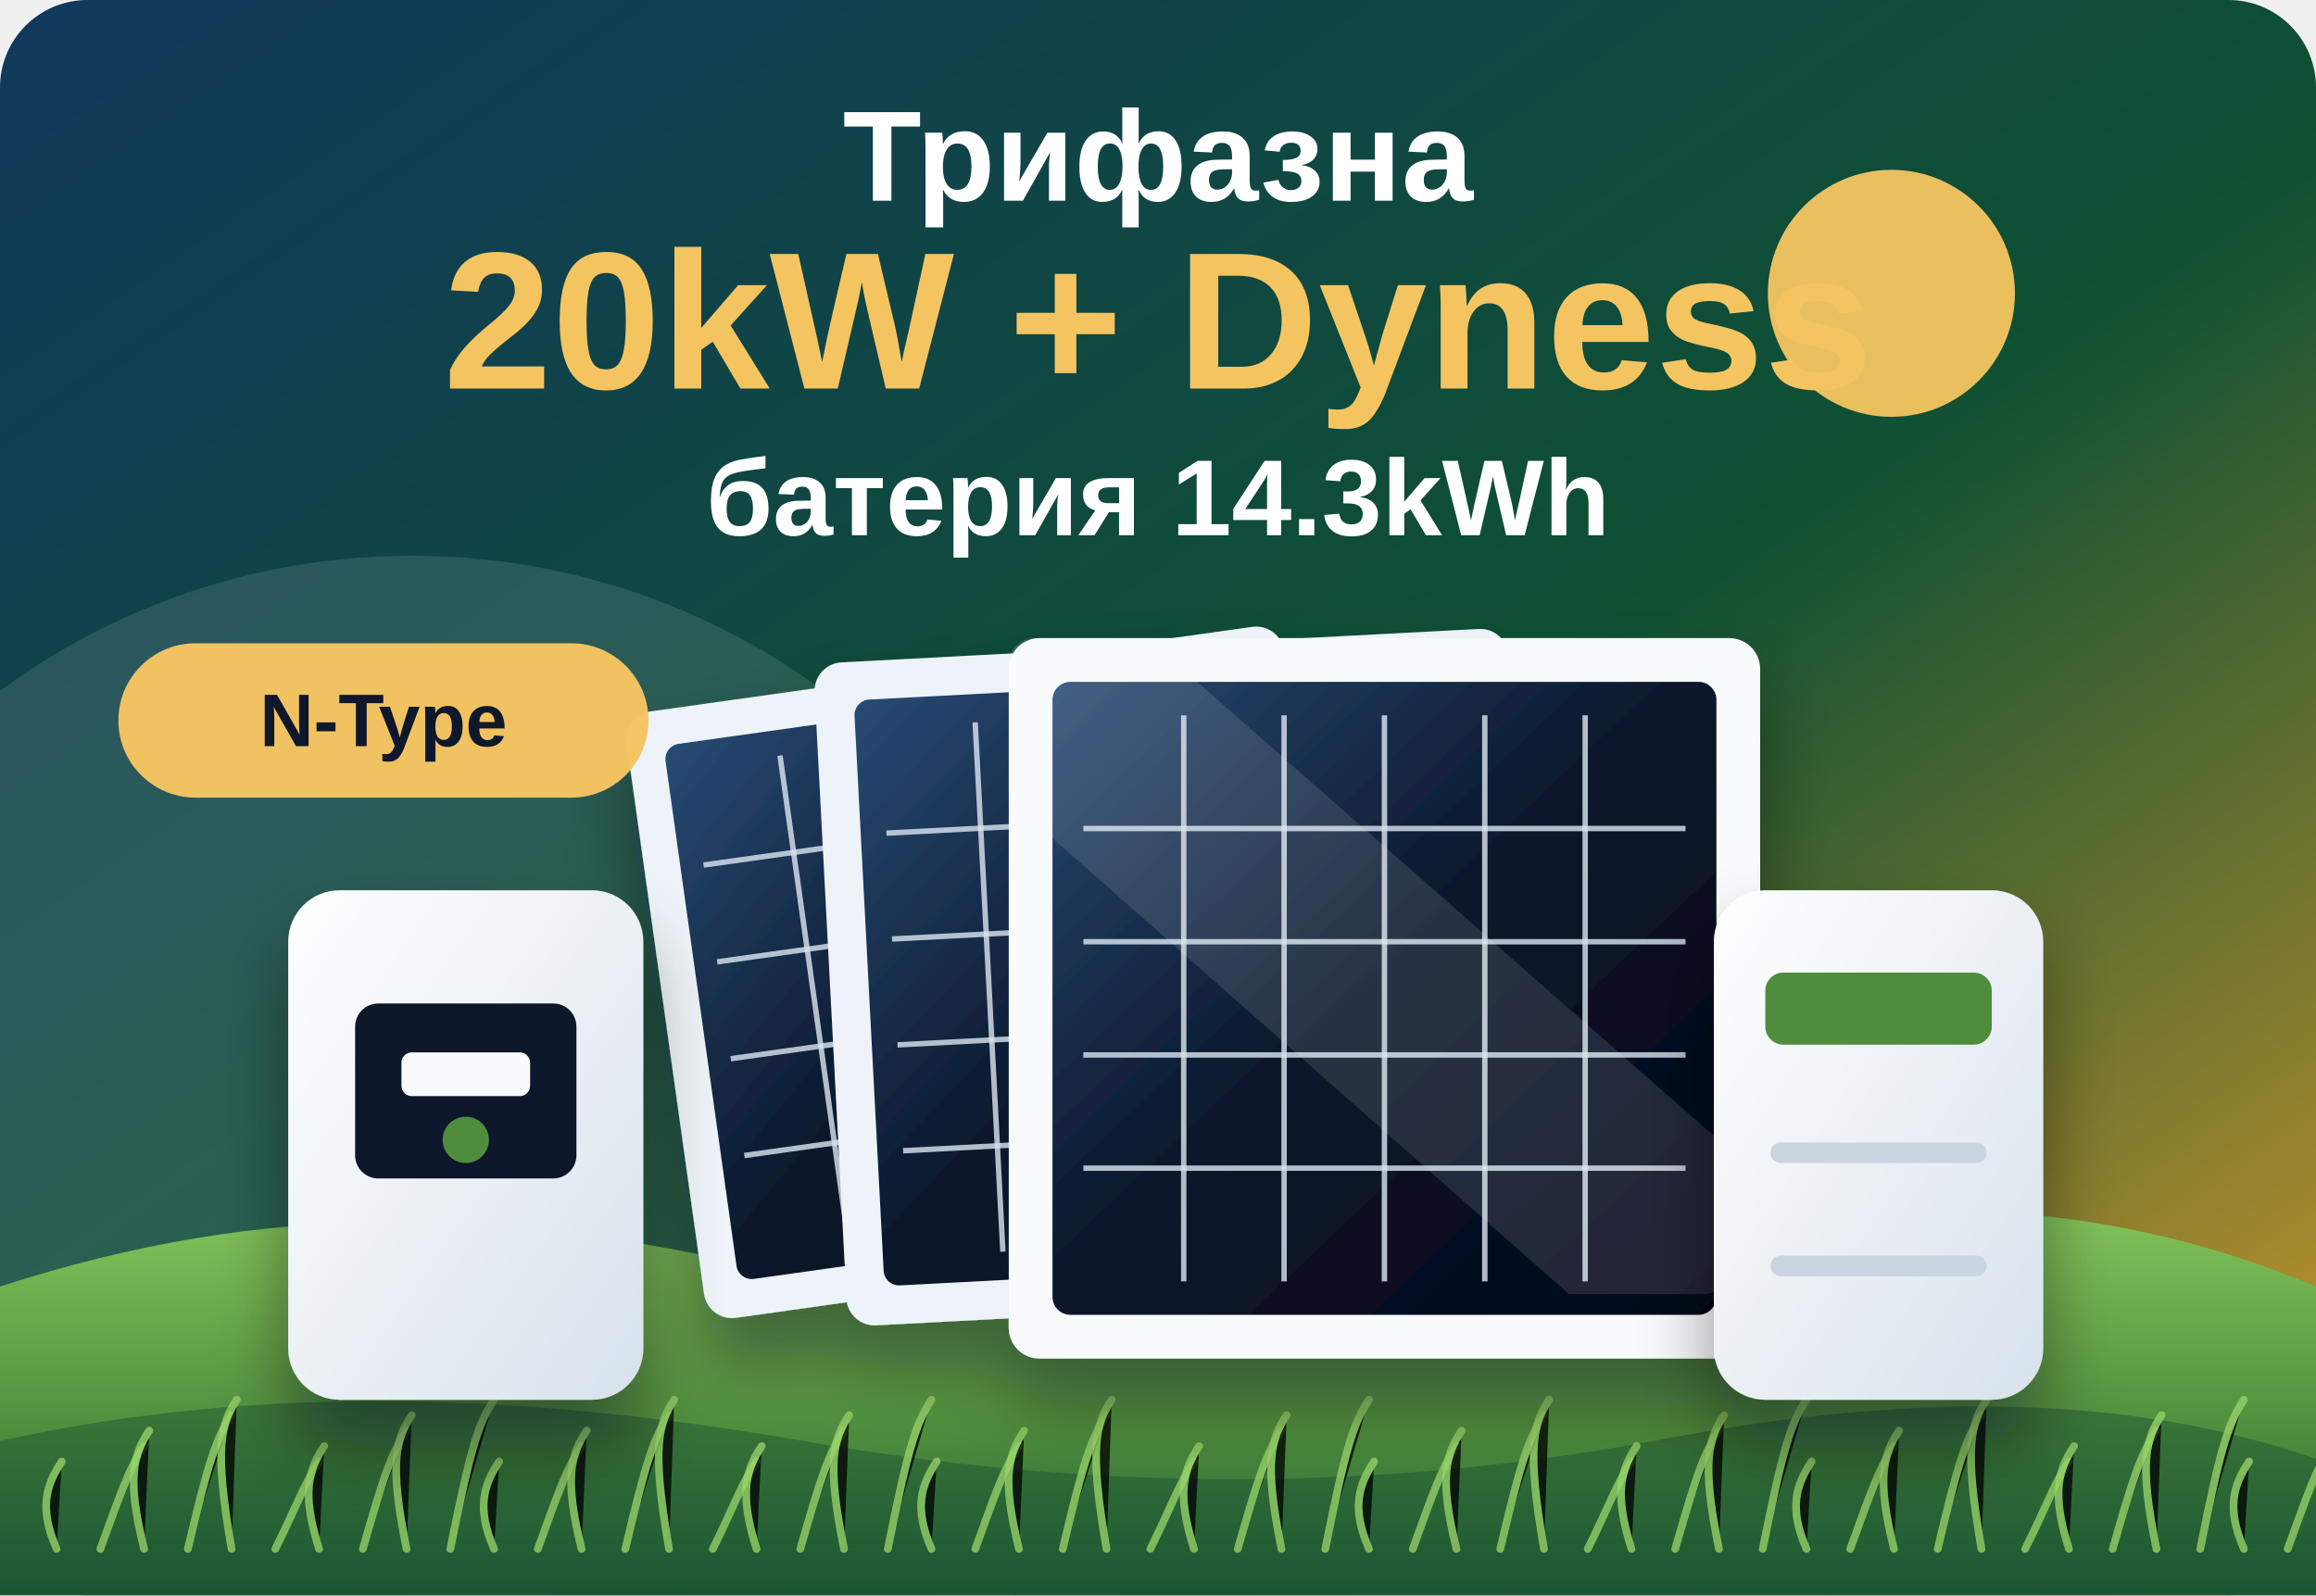
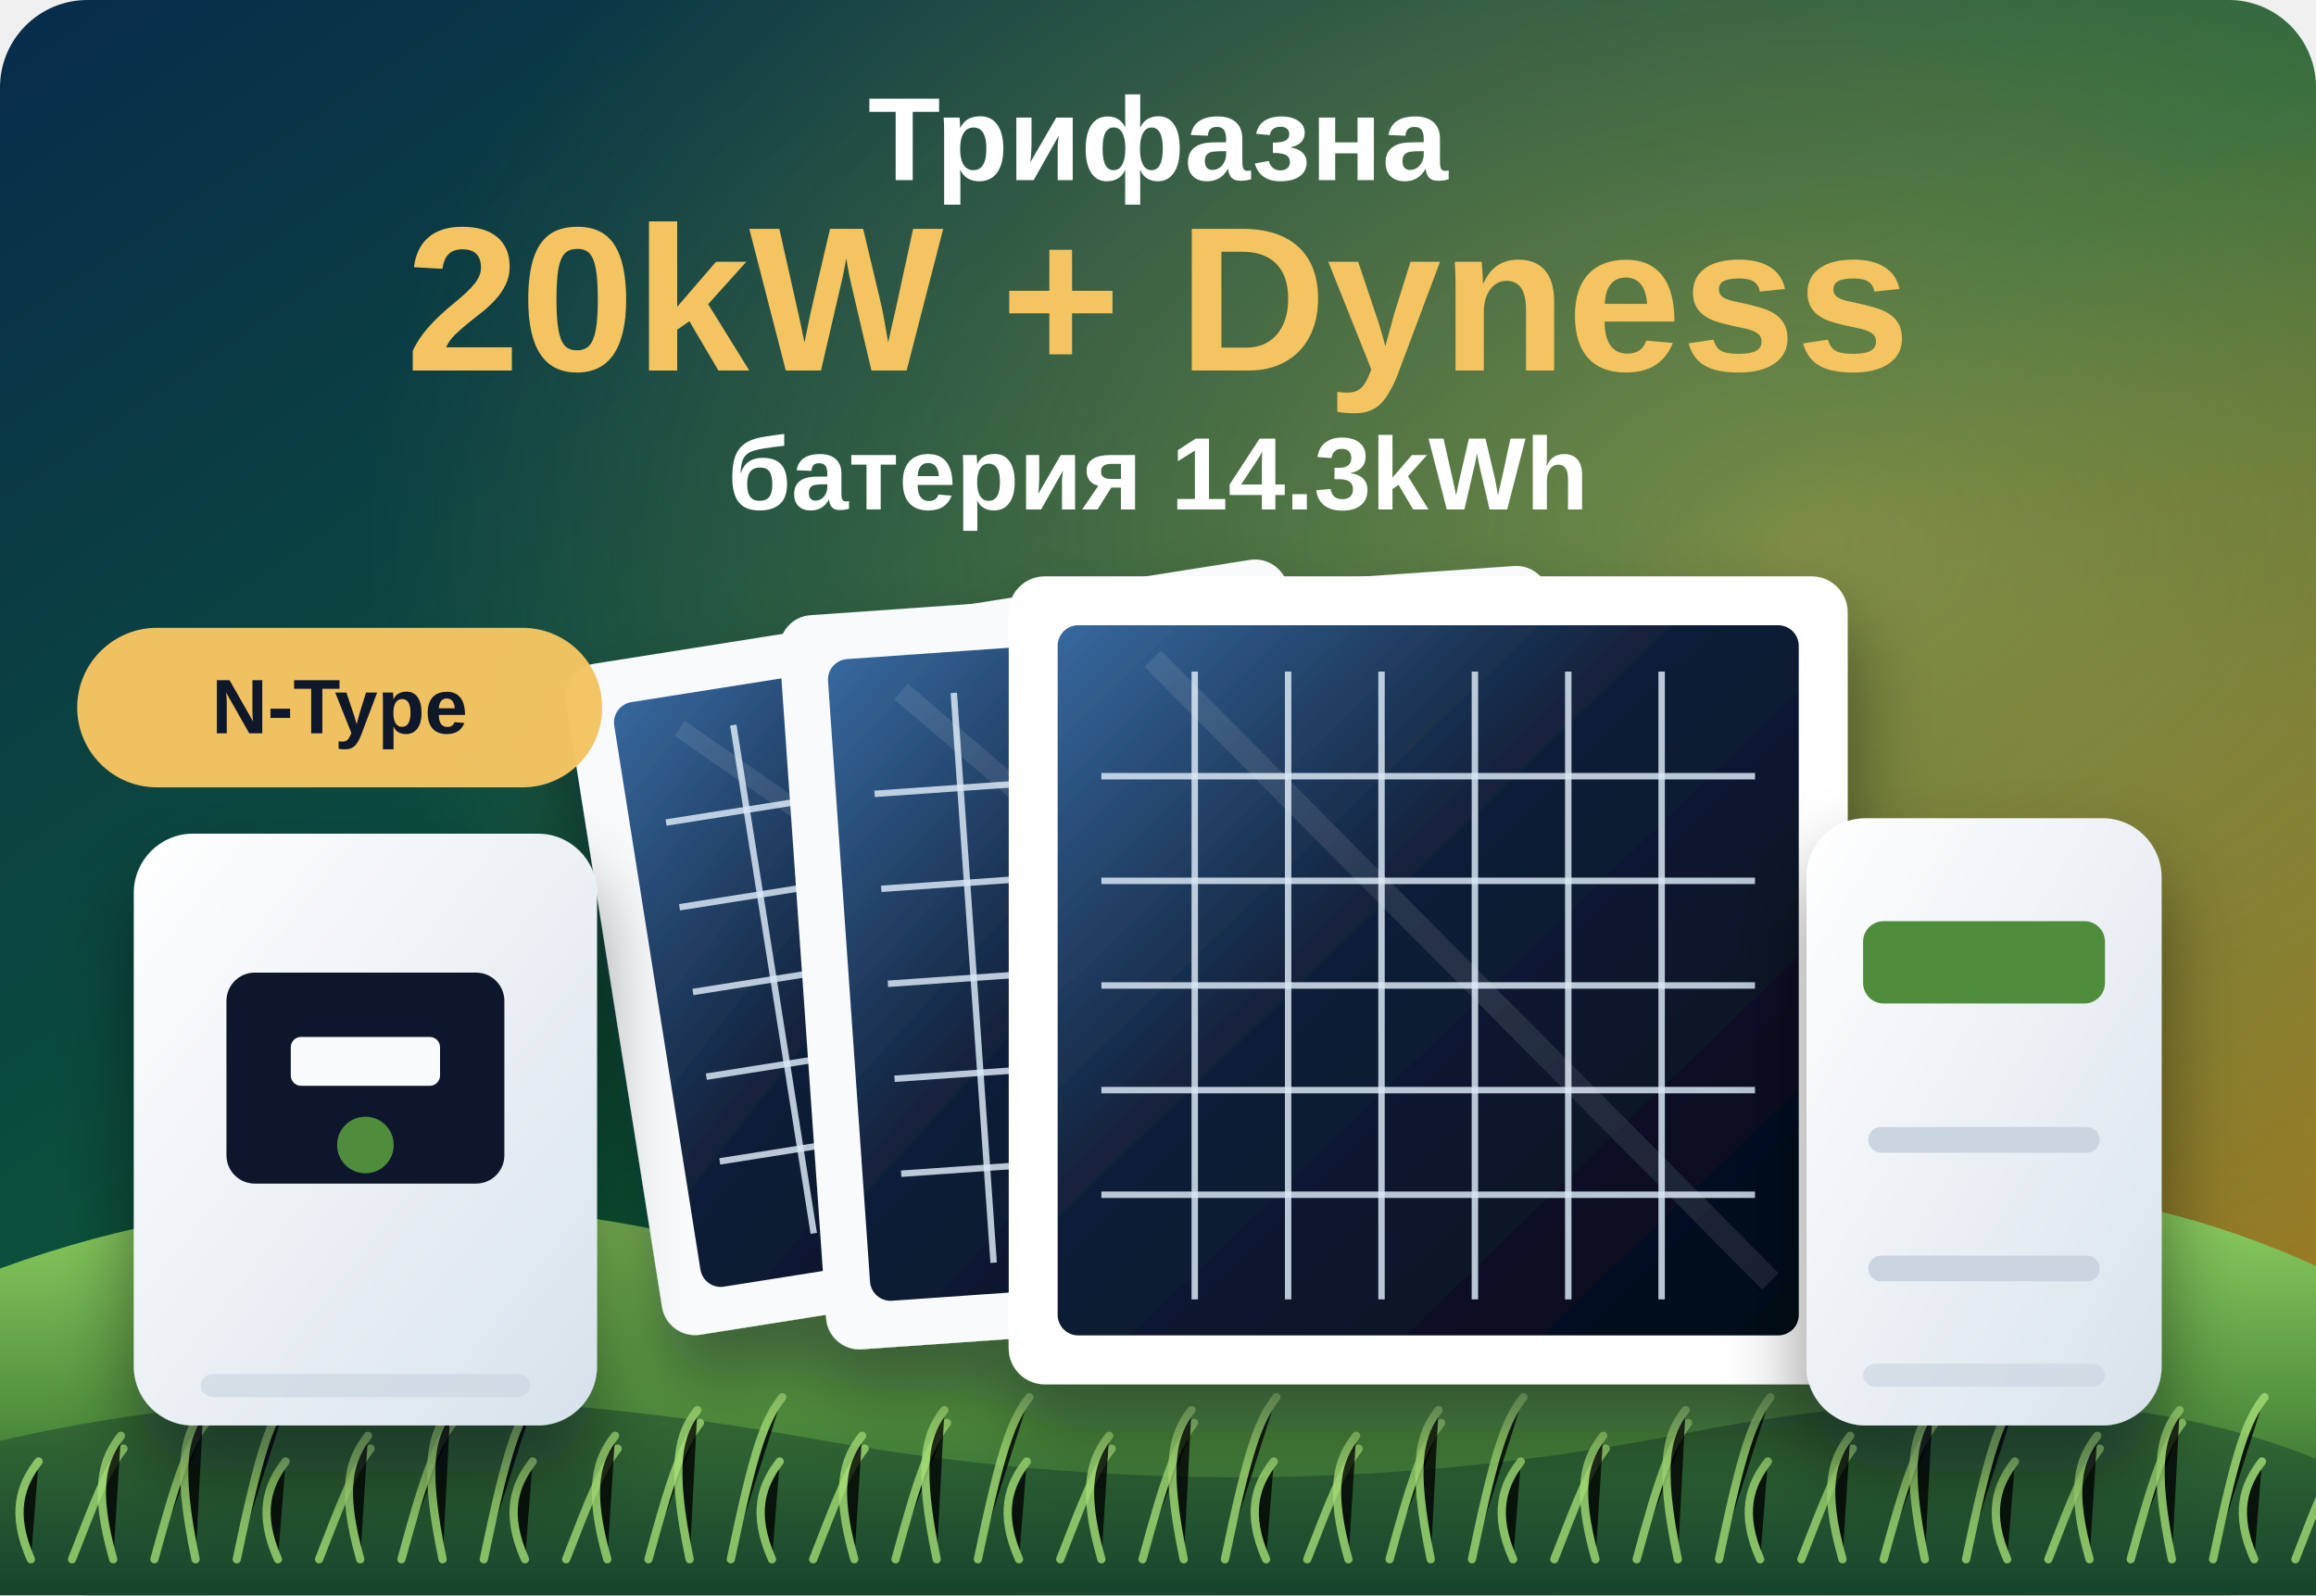
<svg xmlns="http://www.w3.org/2000/svg" width="900" height="620" viewBox="0 0 900 620" role="img" aria-label="Трифазна 20kW Dyness 14.3kWh">
  <defs>
    <linearGradient id="sky" x1="0" y1="0" x2="1" y2="1">
-       <stop offset="0" stop-color="#11385C" />
-       <stop offset=".55" stop-color="#0F5132" />
-       <stop offset="1" stop-color="#D79B2B" />
+       <stop offset="0" stop-color="#082B4B" />
+       <stop offset=".52" stop-color="#0D5A38" />
+       <stop offset="1" stop-color="#B47B18" />
    </linearGradient>
+     <radialGradient id="goldGlow" cx=".78" cy=".34" r=".62">
+       <stop offset="0" stop-color="#F7C75B" stop-opacity=".45" />
+       <stop offset="1" stop-color="#F7C75B" stop-opacity="0" />
+     </radialGradient>
    <linearGradient id="glass" x1="0" y1="0" x2="1" y2="1">
-       <stop offset="0" stop-color="#284A74" />
-       <stop offset=".48" stop-color="#0B172A" />
+       <stop offset="0" stop-color="#37699F" />
+       <stop offset=".42" stop-color="#111F38" />
      <stop offset="1" stop-color="#020617" />
    </linearGradient>
    <linearGradient id="device" x1="0" y1="0" x2="1" y2="1">
      <stop offset="0" stop-color="#FFFFFF" />
      <stop offset="1" stop-color="#D8E2EC" />
    </linearGradient>
    <linearGradient id="grass" x1="0" y1="0" x2="0" y2="1">
-       <stop offset="0" stop-color="#83C35A" />
+       <stop offset="0" stop-color="#91D363" />
      <stop offset=".58" stop-color="#4F8D3D" />
-       <stop offset="1" stop-color="#1D5B35" />
+       <stop offset="1" stop-color="#17482F" />
    </linearGradient>
    <filter id="shadow" x="-25%" y="-25%" width="150%" height="160%">
-       <feDropShadow dx="0" dy="18" stdDeviation="14" flood-color="#020617" flood-opacity=".42" />
+       <feDropShadow dx="0" dy="18" stdDeviation="15" flood-color="#020617" flood-opacity=".45" />
    </filter>
-     <clipPath id="shineClip">
-       <rect x="0" y="0" width="280" height="255" rx="10" />
-     </clipPath>
  </defs>
  <rect width="900" height="620" rx="34" fill="url(#sky)" />
-   <circle cx="735" cy="114" r="48" fill="#F4C461" opacity=".95">
-     <animate attributeName="opacity" values=".78;.98;.78" dur="4.8s" repeatCount="indefinite" />
-   </circle>
-   <circle cx="160" cy="486" r="270" fill="#FFFFFF" opacity=".11" />
-   <path class="offer-grass" d="M0 500c105 -34 194 -31 302 -6 112 26 205 27 317 -4 102 -28 193 -27 281 10v120H0z" fill="url(#grass)" />
-   <path class="offer-grass" d="M0 560c104 -23 208 -18 312 0 114 20 226 20 336 -1 101 -19 183 -16 252 8v53H0z" fill="#184D31" opacity=".45" />
-   <path d="M22 602c-7 -16 -4 -25 2 -34" stroke="#9BD56B" stroke-width="3" stroke-linecap="round" opacity=".75" />
-   <path d="M39 602c8 -22 11 -31 17 -40" stroke="#9BD56B" stroke-width="3" stroke-linecap="round" opacity=".75" />
-   <path d="M56 602c-7 -28 -4 -37 2 -46" stroke="#9BD56B" stroke-width="3" stroke-linecap="round" opacity=".75" />
-   <path d="M73 602c8 -34 11 -43 17 -52" stroke="#9BD56B" stroke-width="3" stroke-linecap="round" opacity=".75" />
-   <path d="M90 602c-7 -40 -4 -49 2 -58" stroke="#9BD56B" stroke-width="3" stroke-linecap="round" opacity=".75" />
-   <path d="M107 602c8 -16 11 -25 17 -34" stroke="#9BD56B" stroke-width="3" stroke-linecap="round" opacity=".75" />
-   <path d="M124 602c-7 -22 -4 -31 2 -40" stroke="#9BD56B" stroke-width="3" stroke-linecap="round" opacity=".75" />
-   <path d="M141 602c8 -28 11 -37 17 -46" stroke="#9BD56B" stroke-width="3" stroke-linecap="round" opacity=".75" />
-   <path d="M158 602c-7 -34 -4 -43 2 -52" stroke="#9BD56B" stroke-width="3" stroke-linecap="round" opacity=".75" />
-   <path d="M175 602c8 -40 11 -49 17 -58" stroke="#9BD56B" stroke-width="3" stroke-linecap="round" opacity=".75" />
-   <path d="M192 602c-7 -16 -4 -25 2 -34" stroke="#9BD56B" stroke-width="3" stroke-linecap="round" opacity=".75" />
-   <path d="M209 602c8 -22 11 -31 17 -40" stroke="#9BD56B" stroke-width="3" stroke-linecap="round" opacity=".75" />
-   <path d="M226 602c-7 -28 -4 -37 2 -46" stroke="#9BD56B" stroke-width="3" stroke-linecap="round" opacity=".75" />
-   <path d="M243 602c8 -34 11 -43 17 -52" stroke="#9BD56B" stroke-width="3" stroke-linecap="round" opacity=".75" />
-   <path d="M260 602c-7 -40 -4 -49 2 -58" stroke="#9BD56B" stroke-width="3" stroke-linecap="round" opacity=".75" />
-   <path d="M277 602c8 -16 11 -25 17 -34" stroke="#9BD56B" stroke-width="3" stroke-linecap="round" opacity=".75" />
-   <path d="M294 602c-7 -22 -4 -31 2 -40" stroke="#9BD56B" stroke-width="3" stroke-linecap="round" opacity=".75" />
-   <path d="M311 602c8 -28 11 -37 17 -46" stroke="#9BD56B" stroke-width="3" stroke-linecap="round" opacity=".75" />
-   <path d="M328 602c-7 -34 -4 -43 2 -52" stroke="#9BD56B" stroke-width="3" stroke-linecap="round" opacity=".75" />
-   <path d="M345 602c8 -40 11 -49 17 -58" stroke="#9BD56B" stroke-width="3" stroke-linecap="round" opacity=".75" />
-   <path d="M362 602c-7 -16 -4 -25 2 -34" stroke="#9BD56B" stroke-width="3" stroke-linecap="round" opacity=".75" />
-   <path d="M379 602c8 -22 11 -31 17 -40" stroke="#9BD56B" stroke-width="3" stroke-linecap="round" opacity=".75" />
-   <path d="M396 602c-7 -28 -4 -37 2 -46" stroke="#9BD56B" stroke-width="3" stroke-linecap="round" opacity=".75" />
-   <path d="M413 602c8 -34 11 -43 17 -52" stroke="#9BD56B" stroke-width="3" stroke-linecap="round" opacity=".75" />
-   <path d="M430 602c-7 -40 -4 -49 2 -58" stroke="#9BD56B" stroke-width="3" stroke-linecap="round" opacity=".75" />
-   <path d="M447 602c8 -16 11 -25 17 -34" stroke="#9BD56B" stroke-width="3" stroke-linecap="round" opacity=".75" />
-   <path d="M464 602c-7 -22 -4 -31 2 -40" stroke="#9BD56B" stroke-width="3" stroke-linecap="round" opacity=".75" />
-   <path d="M481 602c8 -28 11 -37 17 -46" stroke="#9BD56B" stroke-width="3" stroke-linecap="round" opacity=".75" />
-   <path d="M498 602c-7 -34 -4 -43 2 -52" stroke="#9BD56B" stroke-width="3" stroke-linecap="round" opacity=".75" />
-   <path d="M515 602c8 -40 11 -49 17 -58" stroke="#9BD56B" stroke-width="3" stroke-linecap="round" opacity=".75" />
-   <path d="M532 602c-7 -16 -4 -25 2 -34" stroke="#9BD56B" stroke-width="3" stroke-linecap="round" opacity=".75" />
-   <path d="M549 602c8 -22 11 -31 17 -40" stroke="#9BD56B" stroke-width="3" stroke-linecap="round" opacity=".75" />
-   <path d="M566 602c-7 -28 -4 -37 2 -46" stroke="#9BD56B" stroke-width="3" stroke-linecap="round" opacity=".75" />
-   <path d="M583 602c8 -34 11 -43 17 -52" stroke="#9BD56B" stroke-width="3" stroke-linecap="round" opacity=".75" />
-   <path d="M600 602c-7 -40 -4 -49 2 -58" stroke="#9BD56B" stroke-width="3" stroke-linecap="round" opacity=".75" />
-   <path d="M617 602c8 -16 11 -25 17 -34" stroke="#9BD56B" stroke-width="3" stroke-linecap="round" opacity=".75" />
-   <path d="M634 602c-7 -22 -4 -31 2 -40" stroke="#9BD56B" stroke-width="3" stroke-linecap="round" opacity=".75" />
-   <path d="M651 602c8 -28 11 -37 17 -46" stroke="#9BD56B" stroke-width="3" stroke-linecap="round" opacity=".75" />
-   <path d="M668 602c-7 -34 -4 -43 2 -52" stroke="#9BD56B" stroke-width="3" stroke-linecap="round" opacity=".75" />
-   <path d="M685 602c8 -40 11 -49 17 -58" stroke="#9BD56B" stroke-width="3" stroke-linecap="round" opacity=".75" />
-   <path d="M702 602c-7 -16 -4 -25 2 -34" stroke="#9BD56B" stroke-width="3" stroke-linecap="round" opacity=".75" />
-   <path d="M719 602c8 -22 11 -31 17 -40" stroke="#9BD56B" stroke-width="3" stroke-linecap="round" opacity=".75" />
-   <path d="M736 602c-7 -28 -4 -37 2 -46" stroke="#9BD56B" stroke-width="3" stroke-linecap="round" opacity=".75" />
-   <path d="M753 602c8 -34 11 -43 17 -52" stroke="#9BD56B" stroke-width="3" stroke-linecap="round" opacity=".75" />
-   <path d="M770 602c-7 -40 -4 -49 2 -58" stroke="#9BD56B" stroke-width="3" stroke-linecap="round" opacity=".75" />
-   <path d="M787 602c8 -16 11 -25 17 -34" stroke="#9BD56B" stroke-width="3" stroke-linecap="round" opacity=".75" />
-   <path d="M804 602c-7 -22 -4 -31 2 -40" stroke="#9BD56B" stroke-width="3" stroke-linecap="round" opacity=".75" />
-   <path d="M821 602c8 -28 11 -37 17 -46" stroke="#9BD56B" stroke-width="3" stroke-linecap="round" opacity=".75" />
-   <path d="M838 602c-7 -34 -4 -43 2 -52" stroke="#9BD56B" stroke-width="3" stroke-linecap="round" opacity=".75" />
-   <path d="M855 602c8 -40 11 -49 17 -58" stroke="#9BD56B" stroke-width="3" stroke-linecap="round" opacity=".75" />
-   <path d="M872 602c-7 -16 -4 -25 2 -34" stroke="#9BD56B" stroke-width="3" stroke-linecap="round" opacity=".75" />
-   <path d="M889 602c8 -22 11 -31 17 -40" stroke="#9BD56B" stroke-width="3" stroke-linecap="round" opacity=".75" />
+   <rect width="900" height="620" rx="34" fill="url(#goldGlow)" />
+   <path class="offer-grass" d="M0 493c96 -35 190 -33 300 -5 125 31 219 28 333 -7 100 -31 188 -25 267 11v128H0z" fill="url(#grass)" />
+   <path class="offer-grass" d="M0 560c103 -24 208 -20 315 -1 116 21 228 20 340 -2 102 -20 184 -15 245 10v53H0z" fill="#143F2A" opacity=".48" />
+   <path d="M12 606c-8 -18 -4 -29 3 -38" stroke="#A6DF76" stroke-width="3.2" stroke-linecap="round" opacity=".78" />
+   <path d="M28 606c9 -23 13 -34 20 -43" stroke="#A6DF76" stroke-width="3.2" stroke-linecap="round" opacity=".78" />
+   <path d="M44 606c-8 -28 -4 -39 3 -48" stroke="#A6DF76" stroke-width="3.2" stroke-linecap="round" opacity=".78" />
+   <path d="M60 606c9 -33 13 -44 20 -53" stroke="#A6DF76" stroke-width="3.2" stroke-linecap="round" opacity=".78" />
+   <path d="M76 606c-8 -38 -4 -49 3 -58" stroke="#A6DF76" stroke-width="3.2" stroke-linecap="round" opacity=".78" />
+   <path d="M92 606c9 -43 13 -54 20 -63" stroke="#A6DF76" stroke-width="3.2" stroke-linecap="round" opacity=".78" />
+   <path d="M108 606c-8 -18 -4 -29 3 -38" stroke="#A6DF76" stroke-width="3.2" stroke-linecap="round" opacity=".78" />
+   <path d="M124 606c9 -23 13 -34 20 -43" stroke="#A6DF76" stroke-width="3.2" stroke-linecap="round" opacity=".78" />
+   <path d="M140 606c-8 -28 -4 -39 3 -48" stroke="#A6DF76" stroke-width="3.2" stroke-linecap="round" opacity=".78" />
+   <path d="M156 606c9 -33 13 -44 20 -53" stroke="#A6DF76" stroke-width="3.2" stroke-linecap="round" opacity=".78" />
+   <path d="M172 606c-8 -38 -4 -49 3 -58" stroke="#A6DF76" stroke-width="3.2" stroke-linecap="round" opacity=".78" />
+   <path d="M188 606c9 -43 13 -54 20 -63" stroke="#A6DF76" stroke-width="3.2" stroke-linecap="round" opacity=".78" />
+   <path d="M204 606c-8 -18 -4 -29 3 -38" stroke="#A6DF76" stroke-width="3.2" stroke-linecap="round" opacity=".78" />
+   <path d="M220 606c9 -23 13 -34 20 -43" stroke="#A6DF76" stroke-width="3.2" stroke-linecap="round" opacity=".78" />
+   <path d="M236 606c-8 -28 -4 -39 3 -48" stroke="#A6DF76" stroke-width="3.2" stroke-linecap="round" opacity=".78" />
+   <path d="M252 606c9 -33 13 -44 20 -53" stroke="#A6DF76" stroke-width="3.2" stroke-linecap="round" opacity=".78" />
+   <path d="M268 606c-8 -38 -4 -49 3 -58" stroke="#A6DF76" stroke-width="3.2" stroke-linecap="round" opacity=".78" />
+   <path d="M284 606c9 -43 13 -54 20 -63" stroke="#A6DF76" stroke-width="3.2" stroke-linecap="round" opacity=".78" />
+   <path d="M300 606c-8 -18 -4 -29 3 -38" stroke="#A6DF76" stroke-width="3.2" stroke-linecap="round" opacity=".78" />
+   <path d="M316 606c9 -23 13 -34 20 -43" stroke="#A6DF76" stroke-width="3.2" stroke-linecap="round" opacity=".78" />
+   <path d="M332 606c-8 -28 -4 -39 3 -48" stroke="#A6DF76" stroke-width="3.2" stroke-linecap="round" opacity=".78" />
+   <path d="M348 606c9 -33 13 -44 20 -53" stroke="#A6DF76" stroke-width="3.2" stroke-linecap="round" opacity=".78" />
+   <path d="M364 606c-8 -38 -4 -49 3 -58" stroke="#A6DF76" stroke-width="3.2" stroke-linecap="round" opacity=".78" />
+   <path d="M380 606c9 -43 13 -54 20 -63" stroke="#A6DF76" stroke-width="3.2" stroke-linecap="round" opacity=".78" />
+   <path d="M396 606c-8 -18 -4 -29 3 -38" stroke="#A6DF76" stroke-width="3.2" stroke-linecap="round" opacity=".78" />
+   <path d="M412 606c9 -23 13 -34 20 -43" stroke="#A6DF76" stroke-width="3.2" stroke-linecap="round" opacity=".78" />
+   <path d="M428 606c-8 -28 -4 -39 3 -48" stroke="#A6DF76" stroke-width="3.2" stroke-linecap="round" opacity=".78" />
+   <path d="M444 606c9 -33 13 -44 20 -53" stroke="#A6DF76" stroke-width="3.2" stroke-linecap="round" opacity=".78" />
+   <path d="M460 606c-8 -38 -4 -49 3 -58" stroke="#A6DF76" stroke-width="3.2" stroke-linecap="round" opacity=".78" />
+   <path d="M476 606c9 -43 13 -54 20 -63" stroke="#A6DF76" stroke-width="3.2" stroke-linecap="round" opacity=".78" />
+   <path d="M492 606c-8 -18 -4 -29 3 -38" stroke="#A6DF76" stroke-width="3.2" stroke-linecap="round" opacity=".78" />
+   <path d="M508 606c9 -23 13 -34 20 -43" stroke="#A6DF76" stroke-width="3.2" stroke-linecap="round" opacity=".78" />
+   <path d="M524 606c-8 -28 -4 -39 3 -48" stroke="#A6DF76" stroke-width="3.2" stroke-linecap="round" opacity=".78" />
+   <path d="M540 606c9 -33 13 -44 20 -53" stroke="#A6DF76" stroke-width="3.2" stroke-linecap="round" opacity=".78" />
+   <path d="M556 606c-8 -38 -4 -49 3 -58" stroke="#A6DF76" stroke-width="3.2" stroke-linecap="round" opacity=".78" />
+   <path d="M572 606c9 -43 13 -54 20 -63" stroke="#A6DF76" stroke-width="3.2" stroke-linecap="round" opacity=".78" />
+   <path d="M588 606c-8 -18 -4 -29 3 -38" stroke="#A6DF76" stroke-width="3.2" stroke-linecap="round" opacity=".78" />
+   <path d="M604 606c9 -23 13 -34 20 -43" stroke="#A6DF76" stroke-width="3.2" stroke-linecap="round" opacity=".78" />
+   <path d="M620 606c-8 -28 -4 -39 3 -48" stroke="#A6DF76" stroke-width="3.2" stroke-linecap="round" opacity=".78" />
+   <path d="M636 606c9 -33 13 -44 20 -53" stroke="#A6DF76" stroke-width="3.2" stroke-linecap="round" opacity=".78" />
+   <path d="M652 606c-8 -38 -4 -49 3 -58" stroke="#A6DF76" stroke-width="3.2" stroke-linecap="round" opacity=".78" />
+   <path d="M668 606c9 -43 13 -54 20 -63" stroke="#A6DF76" stroke-width="3.2" stroke-linecap="round" opacity=".78" />
+   <path d="M684 606c-8 -18 -4 -29 3 -38" stroke="#A6DF76" stroke-width="3.2" stroke-linecap="round" opacity=".78" />
+   <path d="M700 606c9 -23 13 -34 20 -43" stroke="#A6DF76" stroke-width="3.2" stroke-linecap="round" opacity=".78" />
+   <path d="M716 606c-8 -28 -4 -39 3 -48" stroke="#A6DF76" stroke-width="3.2" stroke-linecap="round" opacity=".78" />
+   <path d="M732 606c9 -33 13 -44 20 -53" stroke="#A6DF76" stroke-width="3.2" stroke-linecap="round" opacity=".78" />
+   <path d="M748 606c-8 -38 -4 -49 3 -58" stroke="#A6DF76" stroke-width="3.2" stroke-linecap="round" opacity=".78" />
+   <path d="M764 606c9 -43 13 -54 20 -63" stroke="#A6DF76" stroke-width="3.2" stroke-linecap="round" opacity=".78" />
+   <path d="M780 606c-8 -18 -4 -29 3 -38" stroke="#A6DF76" stroke-width="3.2" stroke-linecap="round" opacity=".78" />
+   <path d="M796 606c9 -23 13 -34 20 -43" stroke="#A6DF76" stroke-width="3.2" stroke-linecap="round" opacity=".78" />
+   <path d="M812 606c-8 -28 -4 -39 3 -48" stroke="#A6DF76" stroke-width="3.2" stroke-linecap="round" opacity=".78" />
+   <path d="M828 606c9 -33 13 -44 20 -53" stroke="#A6DF76" stroke-width="3.2" stroke-linecap="round" opacity=".78" />
+   <path d="M844 606c-8 -38 -4 -49 3 -58" stroke="#A6DF76" stroke-width="3.2" stroke-linecap="round" opacity=".78" />
+   <path d="M860 606c9 -43 13 -54 20 -63" stroke="#A6DF76" stroke-width="3.2" stroke-linecap="round" opacity=".78" />
+   <path d="M876 606c-8 -18 -4 -29 3 -38" stroke="#A6DF76" stroke-width="3.2" stroke-linecap="round" opacity=".78" />
+   <path d="M892 606c9 -23 13 -34 20 -43" stroke="#A6DF76" stroke-width="3.2" stroke-linecap="round" opacity=".78" />
+   <path d="M908 606c-8 -28 -4 -39 3 -48" stroke="#A6DF76" stroke-width="3.2" stroke-linecap="round" opacity=".78" />
+   <path d="M924 606c9 -33 13 -44 20 -53" stroke="#A6DF76" stroke-width="3.2" stroke-linecap="round" opacity=".78" />
  <g font-family="Arial, sans-serif" text-anchor="middle">
-     <text x="450" y="78" font-size="50" font-weight="900" fill="#FFFFFF">Трифазна</text>
-     <text x="450" y="151" font-size="76" font-weight="900" fill="#F4C461">20kW + Dyness</text>
-     <text x="450" y="208" font-size="42" font-weight="900" fill="#FFFFFF">батерия 14.3kWh</text>
+     <text x="450" y="70" font-size="46" font-weight="900" fill="#FFFFFF">Трифазна</text>
+     <text x="450" y="144" font-size="80" font-weight="900" fill="#F4C461">20kW + Dyness</text>
+     <text x="450" y="198" font-size="40" font-weight="900" fill="#FFFFFF">батерия 14.3kWh</text>
  </g>
  <g class="solar-module" filter="url(#shadow)">
-     <g transform="translate(242 278) rotate(-8)">
-       <rect width="258" height="238" rx="11" fill="#EDF3F8" />
-       <rect x="14" y="14" width="230" height="210" rx="6" fill="url(#glass)" />
-       <line x1="58.333" y1="24" x2="58.333" y2="214" stroke="#D7E2EE" stroke-width="2.1" opacity=".82" />
-       <line x1="93.667" y1="24" x2="93.667" y2="214" stroke="#D7E2EE" stroke-width="2.1" opacity=".82" />
-       <line x1="129" y1="24" x2="129" y2="214" stroke="#D7E2EE" stroke-width="2.1" opacity=".82" />
-       <line x1="164.333" y1="24" x2="164.333" y2="214" stroke="#D7E2EE" stroke-width="2.1" opacity=".82" />
-       <line x1="199.667" y1="24" x2="199.667" y2="214" stroke="#D7E2EE" stroke-width="2.1" opacity=".82" />
-       <line x1="23" y1="62" x2="235" y2="62" stroke="#D7E2EE" stroke-width="2.1" opacity=".82" />
-       <line x1="23" y1="100" x2="235" y2="100" stroke="#D7E2EE" stroke-width="2.1" opacity=".82" />
-       <line x1="23" y1="138" x2="235" y2="138" stroke="#D7E2EE" stroke-width="2.1" opacity=".82" />
-       <line x1="23" y1="176" x2="235" y2="176" stroke="#D7E2EE" stroke-width="2.1" opacity=".82" />
+     <g transform="translate(218 260) rotate(-9)">
+       <rect width="284" height="264" rx="13" fill="#F8FAFC" />
+       <rect x="17" y="17" width="250" height="230" rx="8" fill="url(#glass)" />
+       <line x1="62.714" y1="32" x2="62.714" y2="232" stroke="#D9E7F5" stroke-width="2.5" opacity=".84" />
+       <line x1="94.429" y1="32" x2="94.429" y2="232" stroke="#D9E7F5" stroke-width="2.5" opacity=".84" />
+       <line x1="126.143" y1="32" x2="126.143" y2="232" stroke="#D9E7F5" stroke-width="2.5" opacity=".84" />
+       <line x1="157.857" y1="32" x2="157.857" y2="232" stroke="#D9E7F5" stroke-width="2.5" opacity=".84" />
+       <line x1="189.571" y1="32" x2="189.571" y2="232" stroke="#D9E7F5" stroke-width="2.5" opacity=".84" />
+       <line x1="221.286" y1="32" x2="221.286" y2="232" stroke="#D9E7F5" stroke-width="2.5" opacity=".84" />
+       <line x1="31" y1="65.333" x2="253" y2="65.333" stroke="#D9E7F5" stroke-width="2.5" opacity=".84" />
+       <line x1="31" y1="98.667" x2="253" y2="98.667" stroke="#D9E7F5" stroke-width="2.5" opacity=".84" />
+       <line x1="31" y1="132" x2="253" y2="132" stroke="#D9E7F5" stroke-width="2.5" opacity=".84" />
+       <line x1="31" y1="165.333" x2="253" y2="165.333" stroke="#D9E7F5" stroke-width="2.5" opacity=".84" />
+       <line x1="31" y1="198.667" x2="253" y2="198.667" stroke="#D9E7F5" stroke-width="2.5" opacity=".84" />
+       <path d="M42 30L248 228" stroke="#FFFFFF" stroke-width="7" opacity=".1" />
    </g>
-     <g transform="translate(316 258) rotate(-3)">
-       <rect width="270" height="258" rx="11" fill="#EDF3F8" />
-       <rect x="15" y="15" width="240" height="228" rx="6" fill="url(#glass)" />
-       <line x1="61.667" y1="26" x2="61.667" y2="232" stroke="#D7E2EE" stroke-width="2.1" opacity=".82" />
-       <line x1="98.333" y1="26" x2="98.333" y2="232" stroke="#D7E2EE" stroke-width="2.1" opacity=".82" />
-       <line x1="135" y1="26" x2="135" y2="232" stroke="#D7E2EE" stroke-width="2.1" opacity=".82" />
-       <line x1="171.667" y1="26" x2="171.667" y2="232" stroke="#D7E2EE" stroke-width="2.1" opacity=".82" />
-       <line x1="208.333" y1="26" x2="208.333" y2="232" stroke="#D7E2EE" stroke-width="2.1" opacity=".82" />
-       <line x1="25" y1="67.2" x2="245" y2="67.2" stroke="#D7E2EE" stroke-width="2.1" opacity=".82" />
-       <line x1="25" y1="108.4" x2="245" y2="108.4" stroke="#D7E2EE" stroke-width="2.1" opacity=".82" />
-       <line x1="25" y1="149.6" x2="245" y2="149.6" stroke="#D7E2EE" stroke-width="2.1" opacity=".82" />
-       <line x1="25" y1="190.8" x2="245" y2="190.8" stroke="#D7E2EE" stroke-width="2.1" opacity=".82" />
+     <g transform="translate(302 240) rotate(-4)">
+       <rect width="300" height="286" rx="13" fill="#F8FAFC" />
+       <rect x="18" y="18" width="264" height="250" rx="8" fill="url(#glass)" />
+       <line x1="66.429" y1="34" x2="66.429" y2="256" stroke="#D9E7F5" stroke-width="2.5" opacity=".84" />
+       <line x1="99.857" y1="34" x2="99.857" y2="256" stroke="#D9E7F5" stroke-width="2.5" opacity=".84" />
+       <line x1="133.286" y1="34" x2="133.286" y2="256" stroke="#D9E7F5" stroke-width="2.5" opacity=".84" />
+       <line x1="166.714" y1="34" x2="166.714" y2="256" stroke="#D9E7F5" stroke-width="2.5" opacity=".84" />
+       <line x1="200.143" y1="34" x2="200.143" y2="256" stroke="#D9E7F5" stroke-width="2.5" opacity=".84" />
+       <line x1="233.571" y1="34" x2="233.571" y2="256" stroke="#D9E7F5" stroke-width="2.5" opacity=".84" />
+       <line x1="33" y1="71" x2="267" y2="71" stroke="#D9E7F5" stroke-width="2.5" opacity=".84" />
+       <line x1="33" y1="108" x2="267" y2="108" stroke="#D9E7F5" stroke-width="2.5" opacity=".84" />
+       <line x1="33" y1="145" x2="267" y2="145" stroke="#D9E7F5" stroke-width="2.5" opacity=".84" />
+       <line x1="33" y1="182" x2="267" y2="182" stroke="#D9E7F5" stroke-width="2.5" opacity=".84" />
+       <line x1="33" y1="219" x2="267" y2="219" stroke="#D9E7F5" stroke-width="2.5" opacity=".84" />
+       <path d="M46 32L263 246" stroke="#FFFFFF" stroke-width="8" opacity=".1" />
    </g>
-     <g transform="translate(392 248)">
-       <rect width="292" height="280" rx="12" fill="#F8FAFC" />
-       <rect x="17" y="17" width="258" height="246" rx="7" fill="url(#glass)" />
-       <line x1="68" y1="30" x2="68" y2="250" stroke="#D7E2EE" stroke-width="2.1" opacity=".82" />
-       <line x1="107" y1="30" x2="107" y2="250" stroke="#D7E2EE" stroke-width="2.1" opacity=".82" />
-       <line x1="146" y1="30" x2="146" y2="250" stroke="#D7E2EE" stroke-width="2.1" opacity=".82" />
-       <line x1="185" y1="30" x2="185" y2="250" stroke="#D7E2EE" stroke-width="2.1" opacity=".82" />
-       <line x1="224" y1="30" x2="224" y2="250" stroke="#D7E2EE" stroke-width="2.1" opacity=".82" />
-       <line x1="29" y1="74" x2="263" y2="74" stroke="#D7E2EE" stroke-width="2.1" opacity=".82" />
-       <line x1="29" y1="118" x2="263" y2="118" stroke="#D7E2EE" stroke-width="2.1" opacity=".82" />
-       <line x1="29" y1="162" x2="263" y2="162" stroke="#D7E2EE" stroke-width="2.1" opacity=".82" />
-       <line x1="29" y1="206" x2="263" y2="206" stroke="#D7E2EE" stroke-width="2.1" opacity=".82" />
-       <g clip-path="url(#shineClip)">
-         <path d="M-45 23L22 -28 344 255 280 310z" fill="#FFFFFF" opacity=".12">
-           <animateTransform attributeName="transform" type="translate" values="-170 0;210 0;-170 0" dur="7s" repeatCount="indefinite" />
-         </path>
-       </g>
+     <g transform="translate(392 224)">
+       <rect width="326" height="314" rx="14" fill="#FFFFFF" />
+       <rect x="19" y="19" width="288" height="276" rx="8" fill="url(#glass)" />
+       <line x1="72.286" y1="37" x2="72.286" y2="281" stroke="#D9E7F5" stroke-width="2.5" opacity=".84" />
+       <line x1="108.571" y1="37" x2="108.571" y2="281" stroke="#D9E7F5" stroke-width="2.5" opacity=".84" />
+       <line x1="144.857" y1="37" x2="144.857" y2="281" stroke="#D9E7F5" stroke-width="2.5" opacity=".84" />
+       <line x1="181.143" y1="37" x2="181.143" y2="281" stroke="#D9E7F5" stroke-width="2.5" opacity=".84" />
+       <line x1="217.429" y1="37" x2="217.429" y2="281" stroke="#D9E7F5" stroke-width="2.5" opacity=".84" />
+       <line x1="253.714" y1="37" x2="253.714" y2="281" stroke="#D9E7F5" stroke-width="2.5" opacity=".84" />
+       <line x1="36" y1="77.667" x2="290" y2="77.667" stroke="#D9E7F5" stroke-width="2.5" opacity=".84" />
+       <line x1="36" y1="118.333" x2="290" y2="118.333" stroke="#D9E7F5" stroke-width="2.5" opacity=".84" />
+       <line x1="36" y1="159" x2="290" y2="159" stroke="#D9E7F5" stroke-width="2.5" opacity=".84" />
+       <line x1="36" y1="199.667" x2="290" y2="199.667" stroke="#D9E7F5" stroke-width="2.5" opacity=".84" />
+       <line x1="36" y1="240.333" x2="290" y2="240.333" stroke="#D9E7F5" stroke-width="2.5" opacity=".84" />
+       <path d="M56 32L296 274" stroke="#FFFFFF" stroke-width="9" opacity=".1" />
    </g>
  </g>
-   <g filter="url(#shadow)">
-     <rect x="112" y="346" width="138" height="198" rx="20" fill="url(#device)" />
-     <rect x="138" y="390" width="86" height="68" rx="9" fill="#0F172A" />
-     <rect x="156" y="409" width="50" height="17" rx="4" fill="#F8FAFC" />
-     <circle cx="181" cy="443" r="9" fill="#4F8D3D" />
+   <g class="hero-product" filter="url(#shadow)">
+     <rect x="52" y="324" width="180" height="230" rx="23" fill="url(#device)" />
+     <rect x="88" y="378" width="108" height="82" rx="11" fill="#0F172A" />
+     <rect x="113" y="403" width="58" height="19" rx="4" fill="#F8FAFC" />
+     <circle cx="142" cy="445" r="11" fill="#4F8D3D" />
+     <rect x="78" y="534" width="128" height="9" rx="5" fill="#CBD5E1" opacity=".65" />
  </g>
-   <g filter="url(#shadow)">
-     <rect x="666" y="346" width="128" height="198" rx="20" fill="url(#device)" />
-     <rect x="686" y="378" width="88" height="28" rx="7" fill="#4F8D3D" />
-     <rect x="688" y="444" width="84" height="8" rx="4" fill="#CBD5E1" />
-     <rect x="688" y="488" width="84" height="8" rx="4" fill="#CBD5E1" />
+   <g class="hero-product" filter="url(#shadow)">
+     <rect x="702" y="318" width="138" height="236" rx="23" fill="url(#device)" />
+     <rect x="724" y="358" width="94" height="32" rx="8" fill="#4F8D3D" />
+     <rect x="726" y="438" width="90" height="10" rx="5" fill="#CBD5E1" />
+     <rect x="726" y="488" width="90" height="10" rx="5" fill="#CBD5E1" />
+     <rect x="724" y="530" width="94" height="9" rx="5" fill="#CBD5E1" opacity=".65" />
  </g>
-   <g transform="translate(46 250)">
-     <rect width="206" height="60" rx="30" fill="#F4C461" opacity=".98" />
-     <text x="103" y="40" text-anchor="middle" font-family="Arial, sans-serif" font-size="29" font-weight="900" fill="#0F172A">N-Type</text>
+   <g transform="translate(30 244)">
+     <rect width="204" height="62" rx="31" fill="#F4C461" opacity=".98" />
+     <text x="102" y="41" text-anchor="middle" font-family="Arial, sans-serif" font-size="30" font-weight="900" fill="#0F172A">N-Type</text>
  </g>
</svg>
